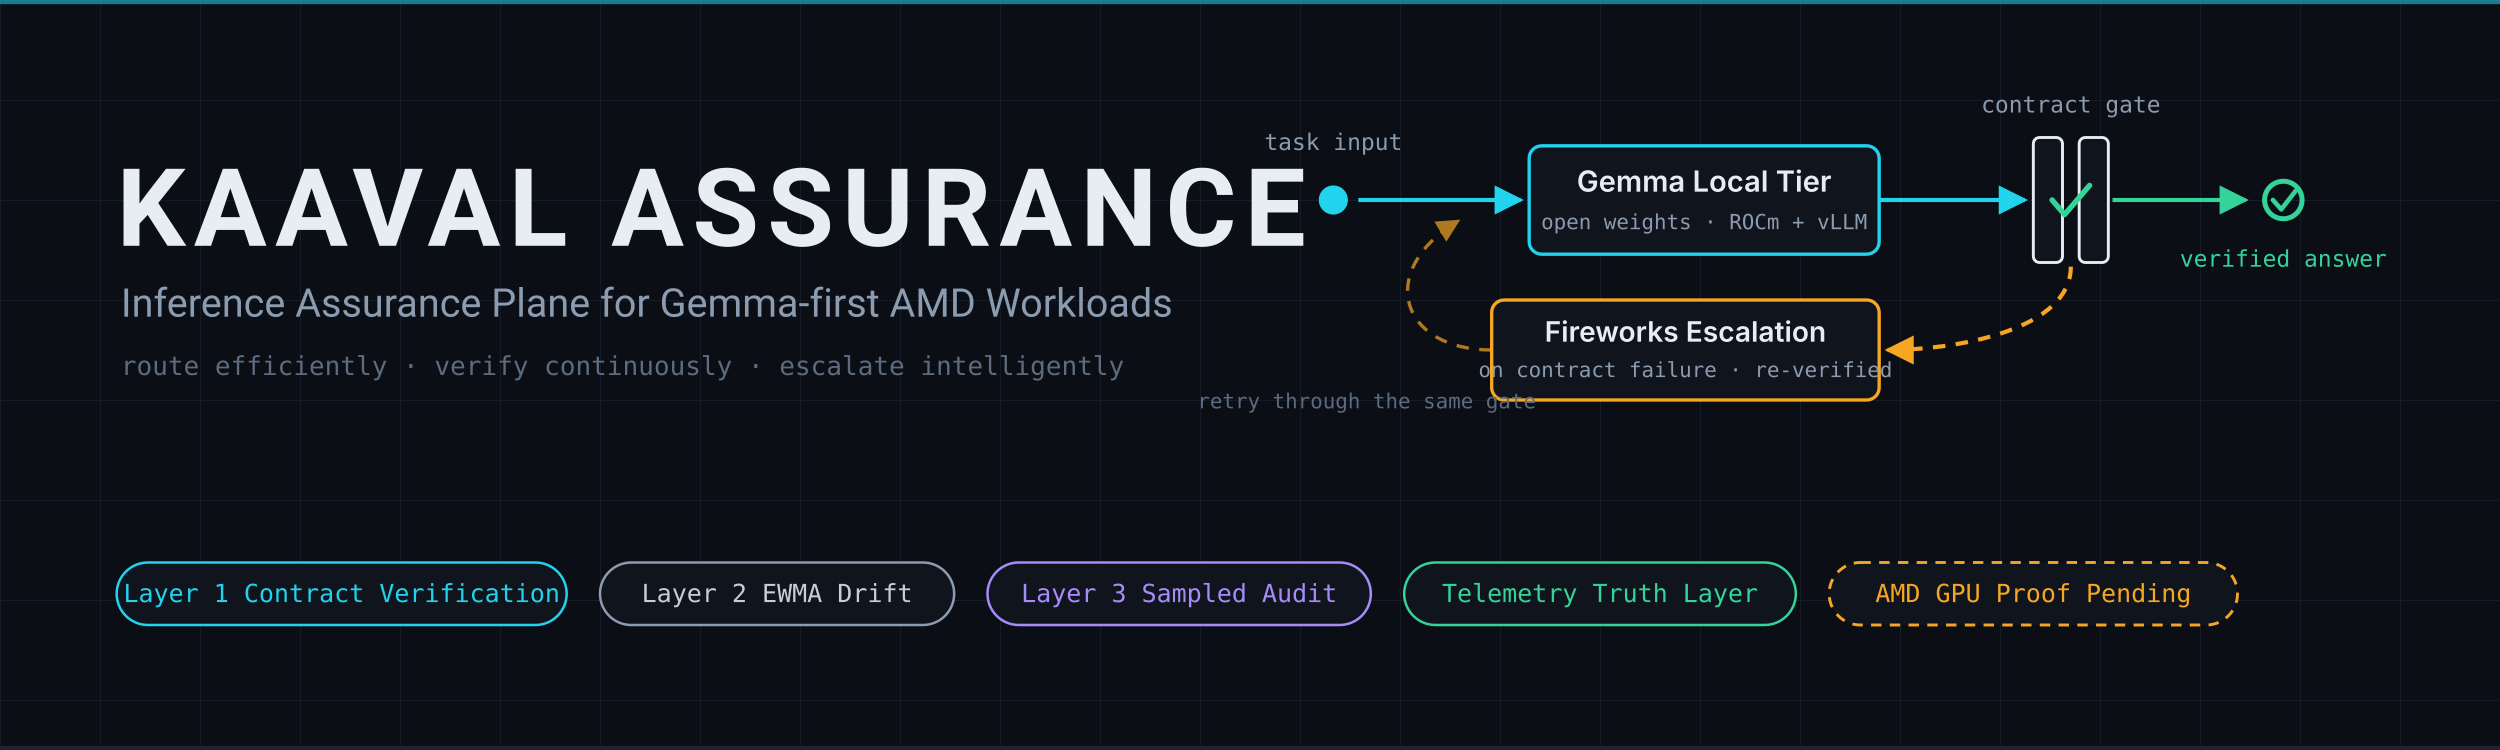
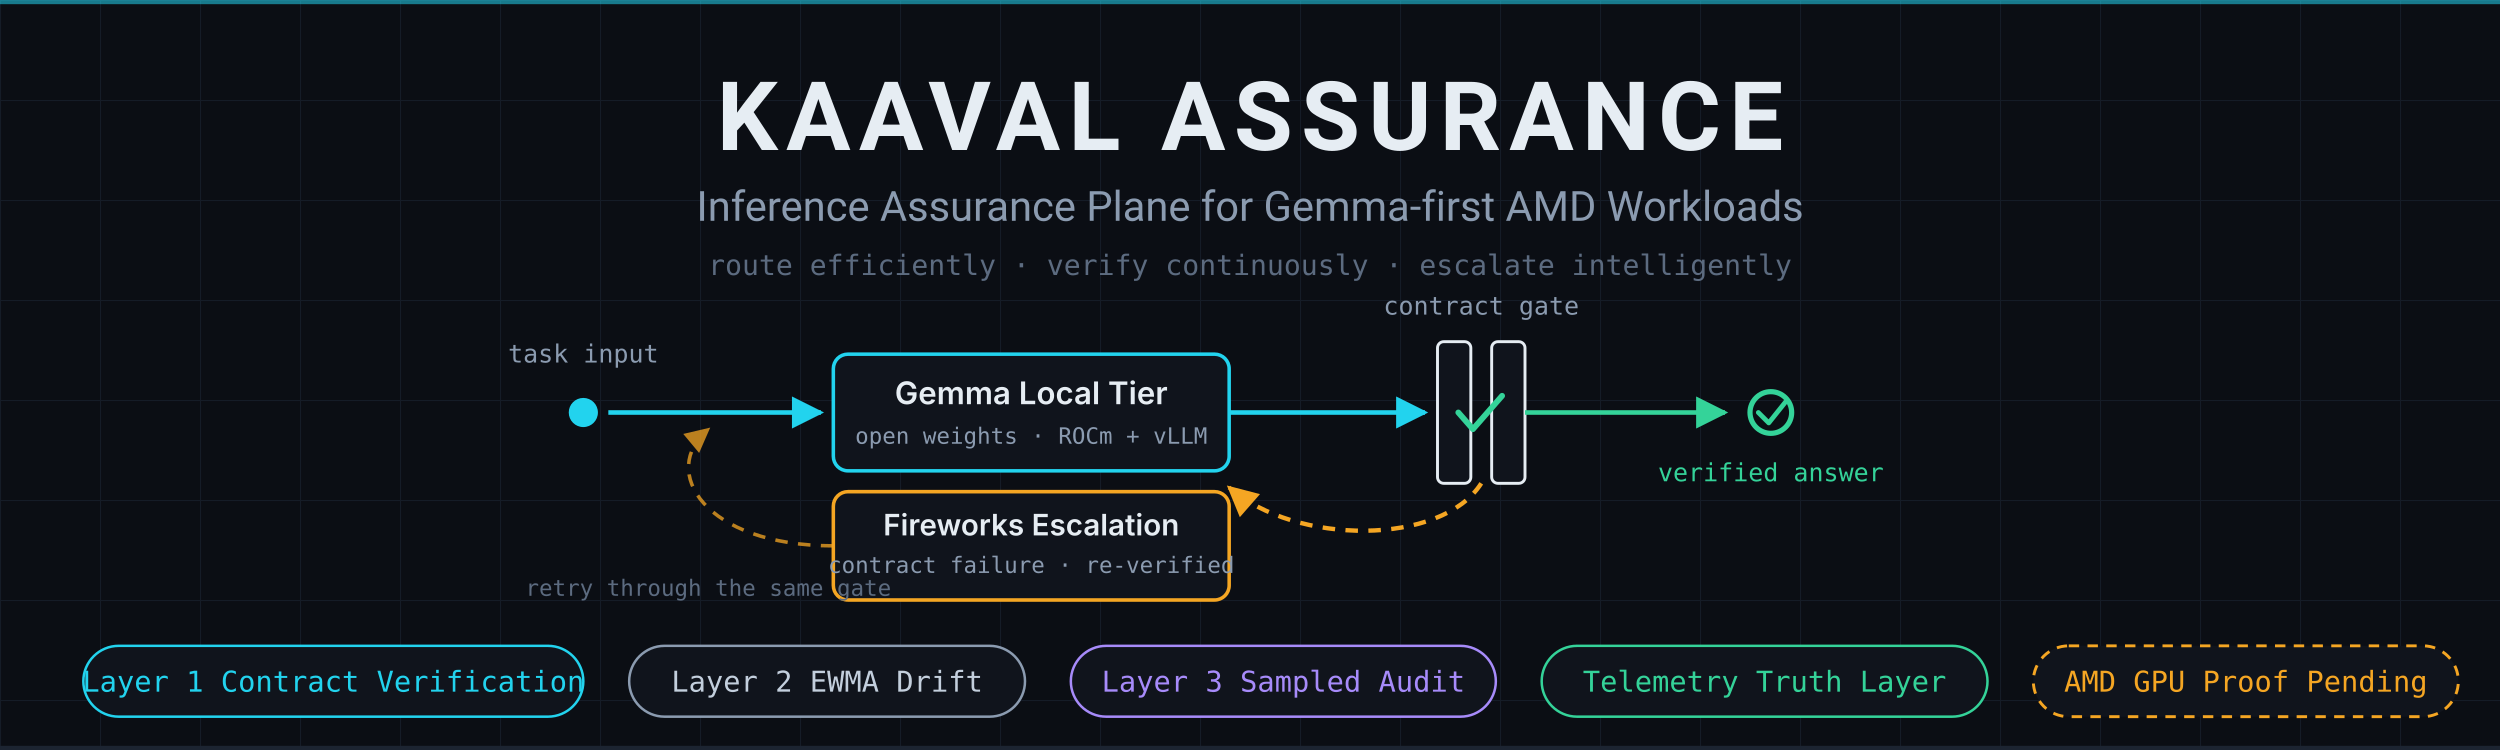
<svg xmlns="http://www.w3.org/2000/svg" viewBox="0 0 1200 360" role="img" aria-label="Kaaval Assurance — inference assurance plane banner">
  <defs>
    <pattern id="grid" width="48" height="48" patternUnits="userSpaceOnUse">
      <path d="M 48 0 L 0 0 0 48" fill="none" stroke="#151c27" stroke-width="1" />
    </pattern>
    <marker id="arrC" viewBox="0 0 10 10" refX="9" refY="5" markerWidth="7" markerHeight="7" orient="auto">
      <path d="M0,0 L10,5 L0,10 z" fill="#22d3ee" />
    </marker>
    <marker id="arrA" viewBox="0 0 10 10" refX="9" refY="5" markerWidth="7" markerHeight="7" orient="auto">
      <path d="M0,0 L10,5 L0,10 z" fill="#f5a623" />
    </marker>
    <marker id="arrG" viewBox="0 0 10 10" refX="9" refY="5" markerWidth="7" markerHeight="7" orient="auto">
      <path d="M0,0 L10,5 L0,10 z" fill="#34d399" />
    </marker>
  </defs>
  <rect width="1200" height="360" fill="#0b0e14" />
  <rect width="1200" height="360" fill="url(#grid)" />
  <rect x="0" y="0" width="1200" height="2" fill="#22d3ee" opacity="0.55" />
-   <text x="56" y="118" font-family="ui-sans-serif,-apple-system,'Segoe UI',Roboto,Helvetica,Arial,sans-serif" font-size="52" font-weight="700" letter-spacing="4" fill="#e6edf3">KAAVAL ASSURANCE</text>
-   <text x="58" y="152" font-family="ui-sans-serif,-apple-system,'Segoe UI',Roboto,Helvetica,Arial,sans-serif" font-size="19" fill="#8b9bb0">Inference Assurance Plane for Gemma-first AMD Workloads</text>
-   <text x="58" y="180" font-family="ui-monospace,Menlo,Consolas,monospace" font-size="12.5" fill="#5c6b80">route efficiently · verify continuously · escalate intelligently</text>
-   <circle cx="640" cy="96" r="7" fill="#22d3ee" />
-   <text x="640" y="72" text-anchor="middle" font-family="ui-monospace,Menlo,Consolas,monospace" font-size="11" fill="#8b9bb0">task input</text>
-   <path d="M 652 96 C 690 96, 700 96, 730 96" fill="none" stroke="#22d3ee" stroke-width="2" marker-end="url(#arrC)" />
-   <rect x="734" y="70" width="168" height="52" rx="6" fill="#10141c" stroke="#22d3ee" stroke-width="1.6" />
-   <text x="818" y="92" text-anchor="middle" font-family="ui-sans-serif,-apple-system,'Segoe UI',sans-serif" font-size="14" font-weight="600" fill="#e6edf3">Gemma Local Tier</text>
-   <text x="818" y="110" text-anchor="middle" font-family="ui-monospace,Menlo,Consolas,monospace" font-size="10" fill="#8b9bb0">open weights · ROCm + vLLM</text>
-   <path d="M 902 96 C 936 96, 944 96, 972 96" fill="none" stroke="#22d3ee" stroke-width="2" marker-end="url(#arrC)" />
-   <rect x="976" y="66" width="14" height="60" rx="3" fill="#10141c" stroke="#e6edf3" stroke-width="1.4" />
-   <rect x="998" y="66" width="14" height="60" rx="3" fill="#10141c" stroke="#e6edf3" stroke-width="1.4" />
-   <text x="994" y="54" text-anchor="middle" font-family="ui-monospace,Menlo,Consolas,monospace" font-size="11" fill="#8b9bb0">contract gate</text>
-   <path d="M 985 96 l 6 7 l 12 -14" fill="none" stroke="#34d399" stroke-width="2.6" stroke-linecap="round" stroke-linejoin="round" />
-   <path d="M 1014 96 C 1046 96, 1052 96, 1078 96" fill="none" stroke="#34d399" stroke-width="2" marker-end="url(#arrG)" />
-   <circle cx="1096" cy="96" r="9" fill="none" stroke="#34d399" stroke-width="2.4" />
-   <path d="M 1091 96 l 4 4.5 l 7 -9" fill="none" stroke="#34d399" stroke-width="2.2" stroke-linecap="round" stroke-linejoin="round" />
-   <text x="1096" y="128" text-anchor="middle" font-family="ui-monospace,Menlo,Consolas,monospace" font-size="11" fill="#34d399">verified answer</text>
-   <path d="M 994 128 C 994 158, 940 168, 906 168" fill="none" stroke="#f5a623" stroke-width="2" stroke-dasharray="6 5" marker-end="url(#arrA)" />
-   <rect x="716" y="144" width="186" height="48" rx="6" fill="#10141c" stroke="#f5a623" stroke-width="1.6" />
-   <text x="809" y="164" text-anchor="middle" font-family="ui-sans-serif,-apple-system,'Segoe UI',sans-serif" font-size="13.5" font-weight="600" fill="#e6edf3">Fireworks Escalation</text>
-   <text x="809" y="181" text-anchor="middle" font-family="ui-monospace,Menlo,Consolas,monospace" font-size="10" fill="#8b9bb0">on contract failure · re-verified</text>
-   <path d="M 716 168 C 672 168, 660 130, 700 106" fill="none" stroke="#f5a623" stroke-width="1.6" stroke-dasharray="6 5" opacity="0.7" marker-end="url(#arrA)" />
-   <text x="656" y="196" text-anchor="middle" font-family="ui-monospace,Menlo,Consolas,monospace" font-size="10" fill="#5c6b80">retry through the same gate</text>
-   <g font-family="ui-monospace,Menlo,Consolas,monospace" font-size="12">
-     <rect x="56" y="270" width="216" height="30" rx="15" fill="#10141c" stroke="#22d3ee" stroke-width="1.2" />
-     <text x="164" y="289" text-anchor="middle" fill="#22d3ee">Layer 1 Contract Verification</text>
-     <rect x="288" y="270" width="170" height="30" rx="15" fill="#10141c" stroke="#8b9bb0" stroke-width="1.2" />
-     <text x="373" y="289" text-anchor="middle" fill="#c3cfdd">Layer 2 EWMA Drift</text>
-     <rect x="474" y="270" width="184" height="30" rx="15" fill="#10141c" stroke="#a78bfa" stroke-width="1.2" />
-     <text x="566" y="289" text-anchor="middle" fill="#a78bfa">Layer 3 Sampled Audit</text>
-     <rect x="674" y="270" width="188" height="30" rx="15" fill="#10141c" stroke="#34d399" stroke-width="1.2" />
-     <text x="768" y="289" text-anchor="middle" fill="#34d399">Telemetry Truth Layer</text>
-     <rect x="878" y="270" width="196" height="30" rx="15" fill="#10141c" stroke="#f5a623" stroke-width="1.4" stroke-dasharray="5 4" />
-     <text x="976" y="289" text-anchor="middle" fill="#f5a623">AMD GPU Proof Pending</text>
+   <text x="600" y="72" text-anchor="middle" font-family="ui-sans-serif,-apple-system,'Segoe UI',Roboto,Helvetica,Arial,sans-serif" font-size="46" font-weight="700" letter-spacing="4" fill="#e6edf3">KAAVAL ASSURANCE</text>
+   <text x="600" y="106" text-anchor="middle" font-family="ui-sans-serif,-apple-system,'Segoe UI',Roboto,Helvetica,Arial,sans-serif" font-size="20" fill="#8b9bb0">Inference Assurance Plane for Gemma-first AMD Workloads</text>
+   <text x="600" y="132" text-anchor="middle" font-family="ui-monospace,Menlo,Consolas,monospace" font-size="13.5" fill="#5c6b80">route efficiently · verify continuously · escalate intelligently</text>
+   <circle cx="280" cy="198" r="7" fill="#22d3ee" />
+   <text x="280" y="174" text-anchor="middle" font-family="ui-monospace,Menlo,Consolas,monospace" font-size="12" fill="#8b9bb0">task input</text>
+   <path d="M 292 198 C 340 198, 354 198, 394 198" fill="none" stroke="#22d3ee" stroke-width="2.2" marker-end="url(#arrC)" />
+   <rect x="400" y="170" width="190" height="56" rx="7" fill="#10141c" stroke="#22d3ee" stroke-width="1.7" />
+   <text x="495" y="194" text-anchor="middle" font-family="ui-sans-serif,-apple-system,'Segoe UI',sans-serif" font-size="15" font-weight="600" fill="#e6edf3">Gemma Local Tier</text>
+   <text x="495" y="213" text-anchor="middle" font-family="ui-monospace,Menlo,Consolas,monospace" font-size="10.8" fill="#8b9bb0">open weights · ROCm + vLLM</text>
+   <path d="M 590 198 C 632 198, 648 198, 684 198" fill="none" stroke="#22d3ee" stroke-width="2.2" marker-end="url(#arrC)" />
+   <rect x="690" y="164" width="16" height="68" rx="3" fill="#10141c" stroke="#e6edf3" stroke-width="1.4" />
+   <rect x="716" y="164" width="16" height="68" rx="3" fill="#10141c" stroke="#e6edf3" stroke-width="1.4" />
+   <text x="711" y="151" text-anchor="middle" font-family="ui-monospace,Menlo,Consolas,monospace" font-size="12" fill="#8b9bb0">contract gate</text>
+   <path d="M 700 198 l 7 8 l 14 -16" fill="none" stroke="#34d399" stroke-width="2.8" stroke-linecap="round" stroke-linejoin="round" />
+   <path d="M 732 198 C 780 198, 792 198, 828 198" fill="none" stroke="#34d399" stroke-width="2.2" marker-end="url(#arrG)" />
+   <circle cx="850" cy="198" r="10" fill="none" stroke="#34d399" stroke-width="2.5" />
+   <path d="M 844 198 l 5 5 l 8 -10" fill="none" stroke="#34d399" stroke-width="2.3" stroke-linecap="round" stroke-linejoin="round" />
+   <text x="850" y="231" text-anchor="middle" font-family="ui-monospace,Menlo,Consolas,monospace" font-size="12" fill="#34d399">verified answer</text>
+   <path d="M 711 232 C 692 262, 622 262, 590 234" fill="none" stroke="#f5a623" stroke-width="2.1" stroke-dasharray="6 5" marker-end="url(#arrA)" />
+   <rect x="400" y="236" width="190" height="52" rx="7" fill="#10141c" stroke="#f5a623" stroke-width="1.7" />
+   <text x="495" y="257" text-anchor="middle" font-family="ui-sans-serif,-apple-system,'Segoe UI',sans-serif" font-size="14.2" font-weight="600" fill="#e6edf3">Fireworks Escalation</text>
+   <text x="495" y="275" text-anchor="middle" font-family="ui-monospace,Menlo,Consolas,monospace" font-size="10.8" fill="#8b9bb0">contract failure · re-verified</text>
+   <path d="M 400 262 C 338 262, 316 226, 340 206" fill="none" stroke="#f5a623" stroke-width="1.7" stroke-dasharray="6 5" opacity="0.75" marker-end="url(#arrA)" />
+   <text x="340" y="286" text-anchor="middle" font-family="ui-monospace,Menlo,Consolas,monospace" font-size="10.8" fill="#5c6b80">retry through the same gate</text>
+   <g font-family="ui-monospace,Menlo,Consolas,monospace" font-size="13.8">
+     <rect x="40" y="310" width="240" height="34" rx="17" fill="#10141c" stroke="#22d3ee" stroke-width="1.2" />
+     <text x="160" y="332" text-anchor="middle" fill="#22d3ee">Layer 1 Contract Verification</text>
+     <rect x="302" y="310" width="190" height="34" rx="17" fill="#10141c" stroke="#8b9bb0" stroke-width="1.2" />
+     <text x="397" y="332" text-anchor="middle" fill="#c3cfdd">Layer 2 EWMA Drift</text>
+     <rect x="514" y="310" width="204" height="34" rx="17" fill="#10141c" stroke="#a78bfa" stroke-width="1.2" />
+     <text x="616" y="332" text-anchor="middle" fill="#a78bfa">Layer 3 Sampled Audit</text>
+     <rect x="740" y="310" width="214" height="34" rx="17" fill="#10141c" stroke="#34d399" stroke-width="1.2" />
+     <text x="847" y="332" text-anchor="middle" fill="#34d399">Telemetry Truth Layer</text>
+     <rect x="976" y="310" width="204" height="34" rx="17" fill="#10141c" stroke="#f5a623" stroke-width="1.4" stroke-dasharray="5 4" />
+     <text x="1078" y="332" text-anchor="middle" fill="#f5a623">AMD GPU Proof Pending</text>
  </g>
  <rect x="0" y="358" width="1200" height="2" fill="#1c2431" />
</svg>
